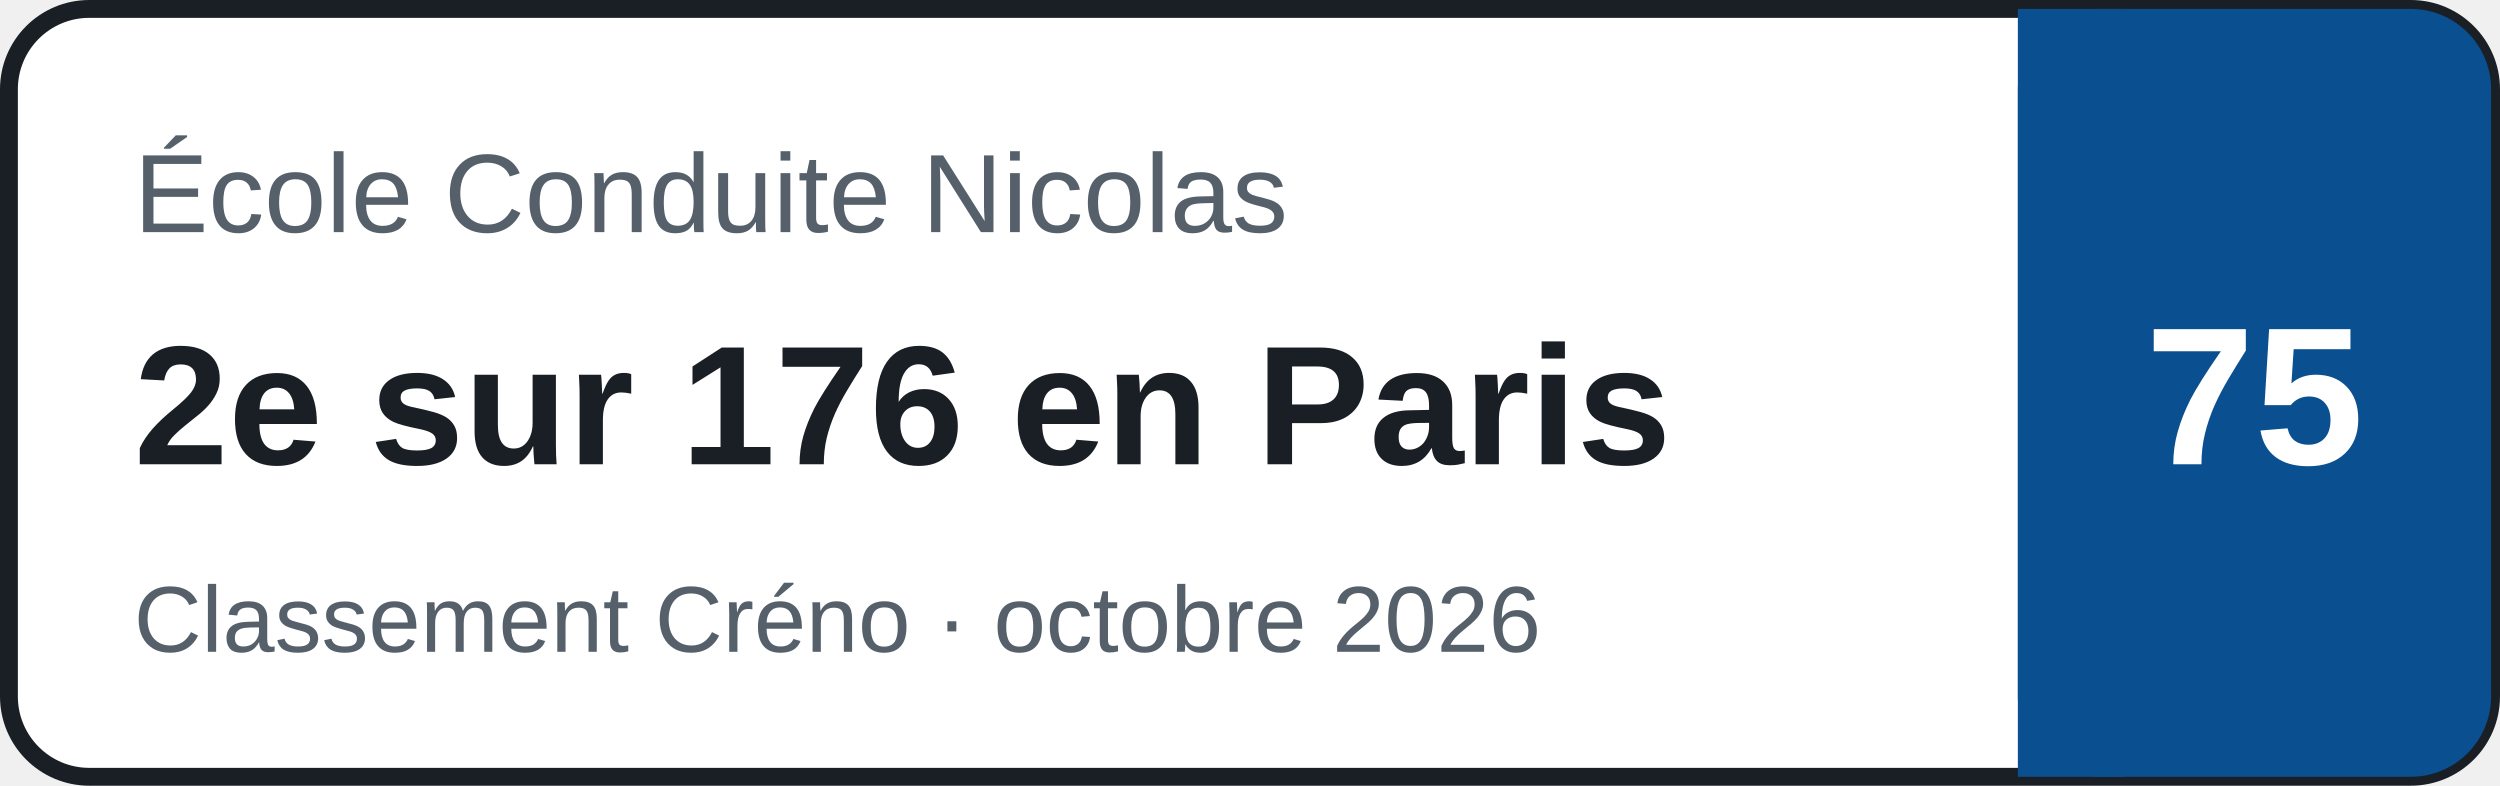
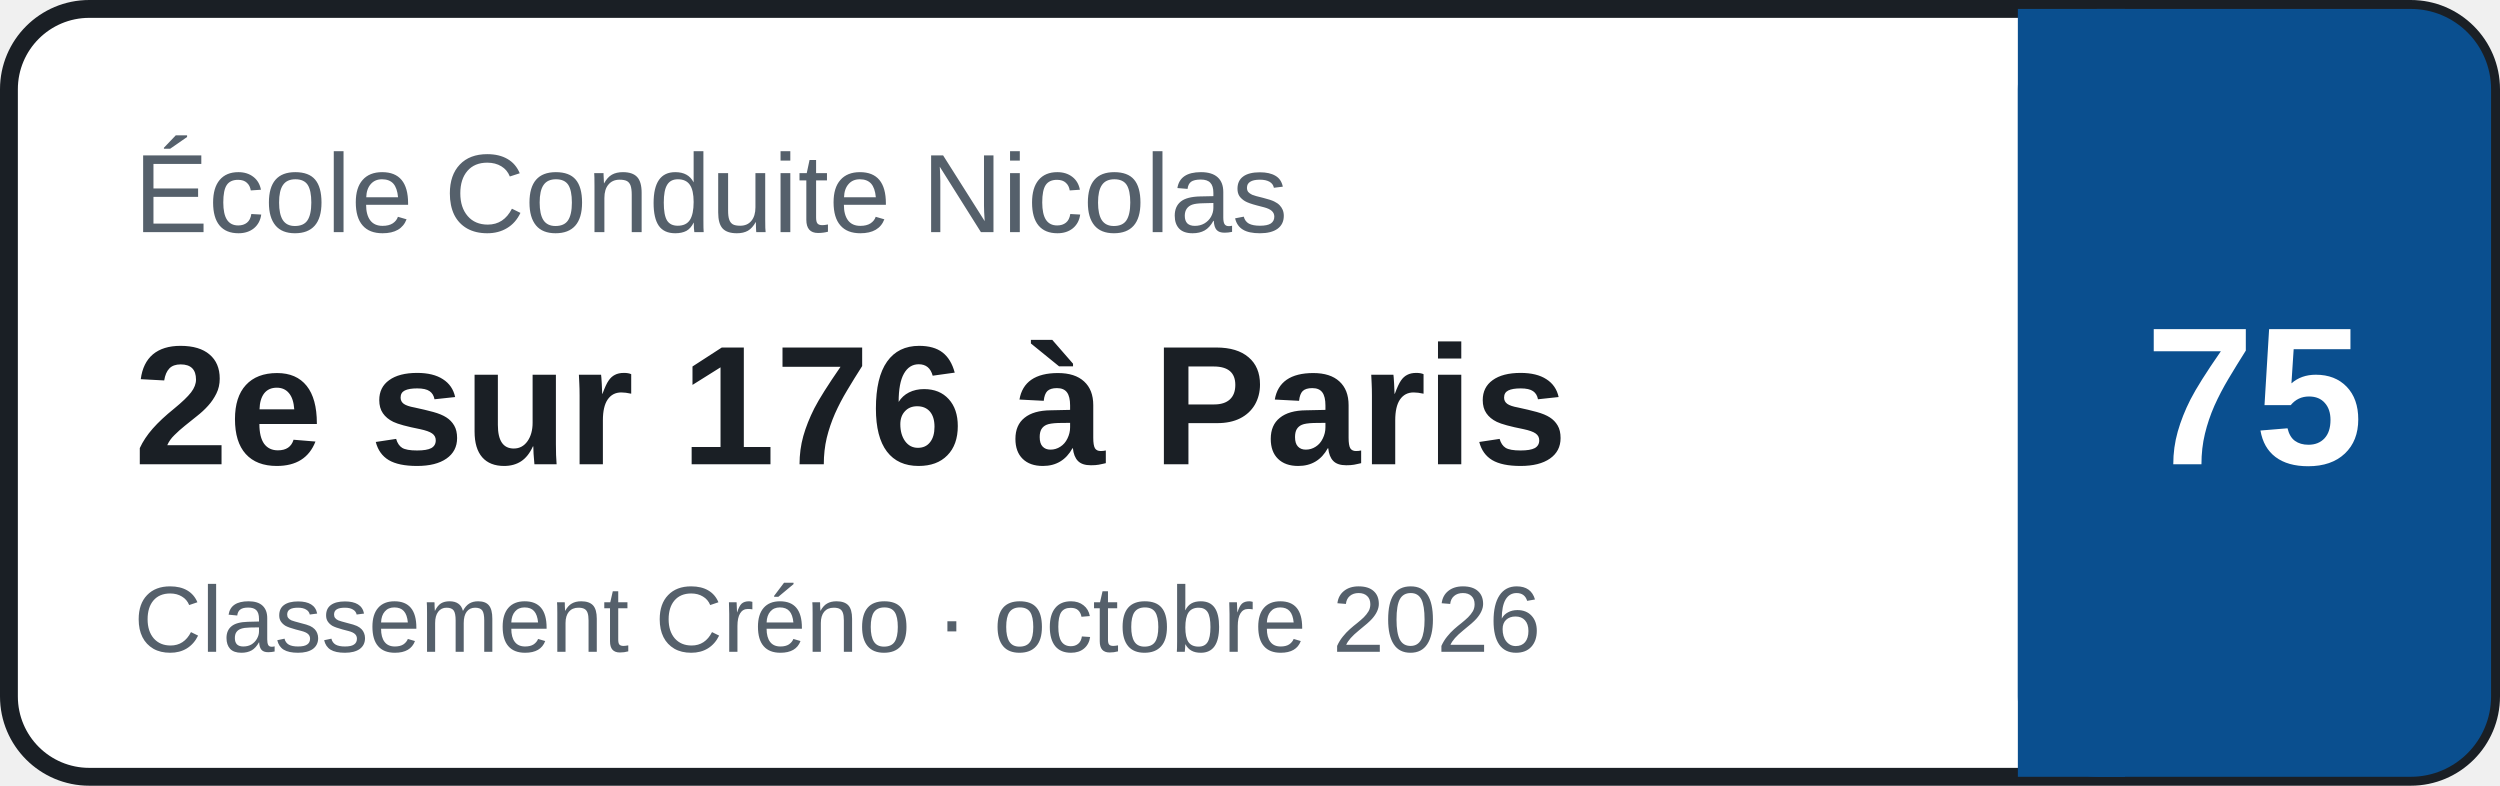
- <svg xmlns="http://www.w3.org/2000/svg" width="280" height="88" viewBox="0 0 280 88" role="img" aria-label="École Conduite Nicolas : 2e sur 176 en Paris, classement Créno, octobre 2026">
+ <svg xmlns="http://www.w3.org/2000/svg" width="280" height="88" viewBox="0 0 280 88" role="img" aria-label="École Conduite Nicolas : 2e sur 176 à Paris, classement Créno, octobre 2026">
  <rect x="1" y="1" width="278" height="86" rx="9" fill="#FFFFFF" stroke="#1A1F25" stroke-width="2" />
  <rect x="226" y="1" width="53" height="86" rx="9" fill="#0A4F8F" />
  <rect x="226" y="1" width="12" height="86" fill="#0A4F8F" />
  <text x="252.5" y="52" text-anchor="middle" font-family="Arial, Helvetica, sans-serif" font-size="22" font-weight="700" fill="#FFFFFF">75</text>
  <text x="15" y="26" font-family="Arial, Helvetica, sans-serif" font-size="12.5" fill="#55606B">École Conduite Nicolas</text>
-   <text x="15" y="52" font-family="Arial, Helvetica, sans-serif" font-size="19" font-weight="700" fill="#1A1F25">2e sur 176 en Paris</text>
+   <text x="15" y="52" font-family="Arial, Helvetica, sans-serif" font-size="19" font-weight="700" fill="#1A1F25">2e sur 176 à Paris</text>
  <text x="15" y="73" font-family="Arial, Helvetica, sans-serif" font-size="10.5" fill="#55606B">Classement Créno · octobre 2026</text>
</svg>
